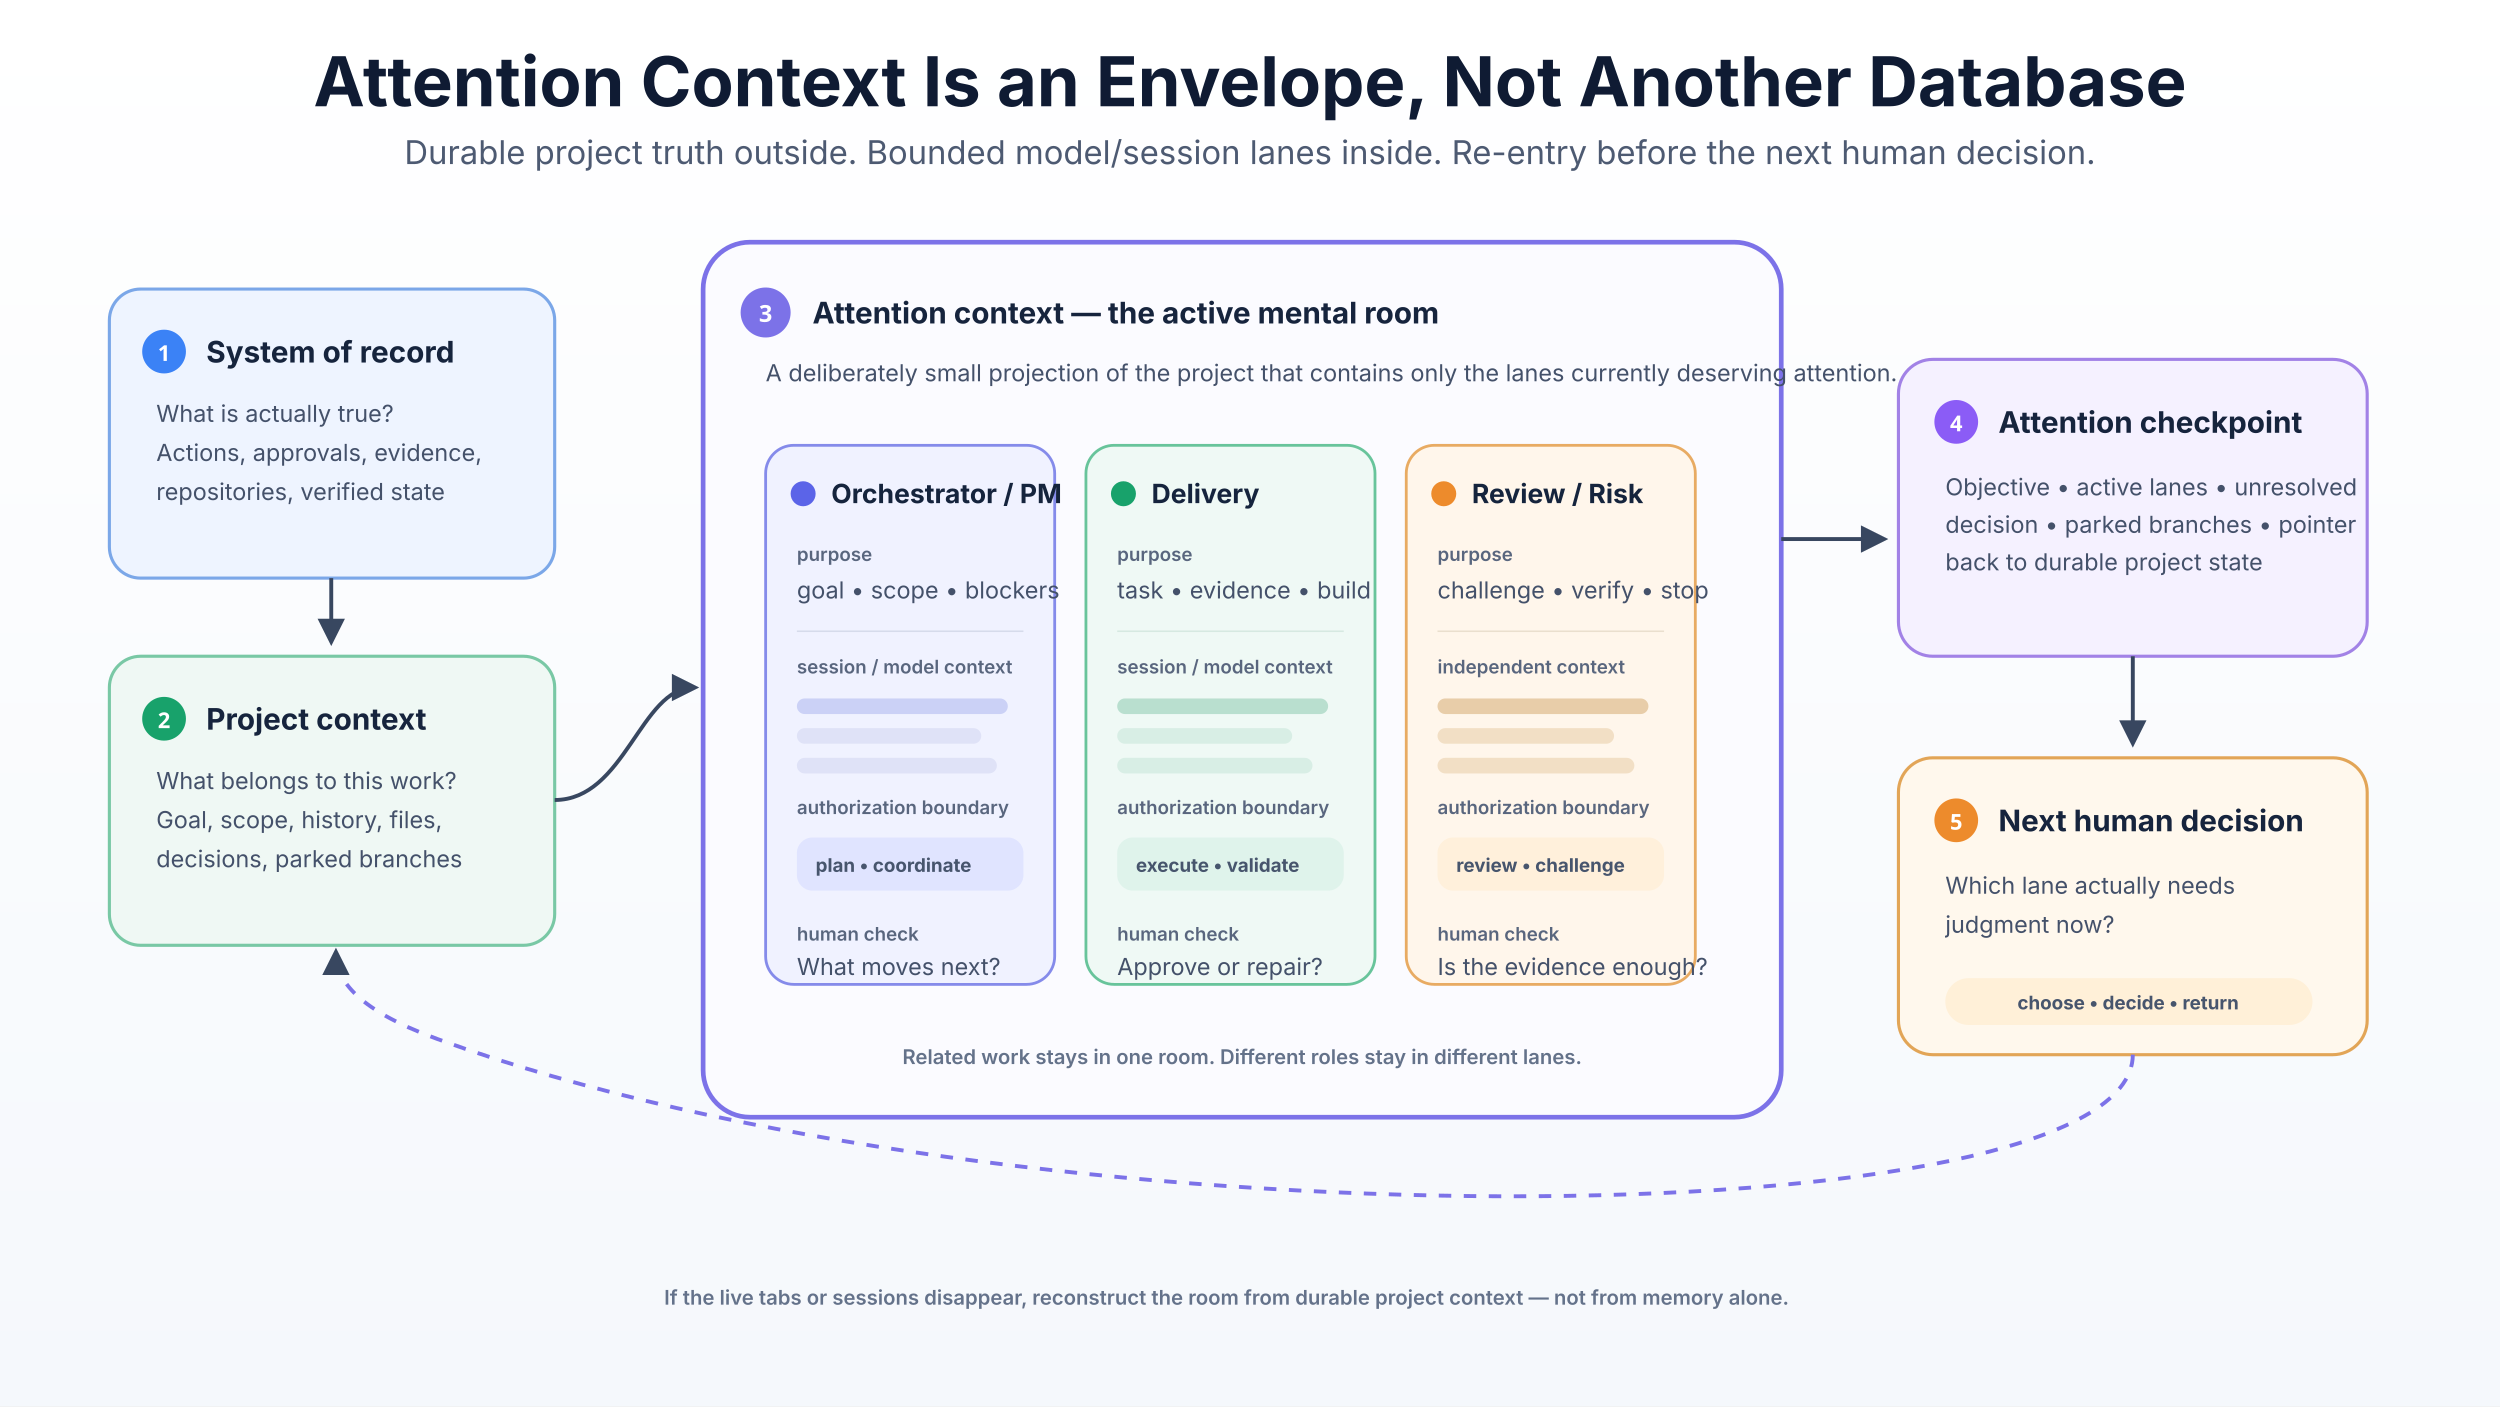
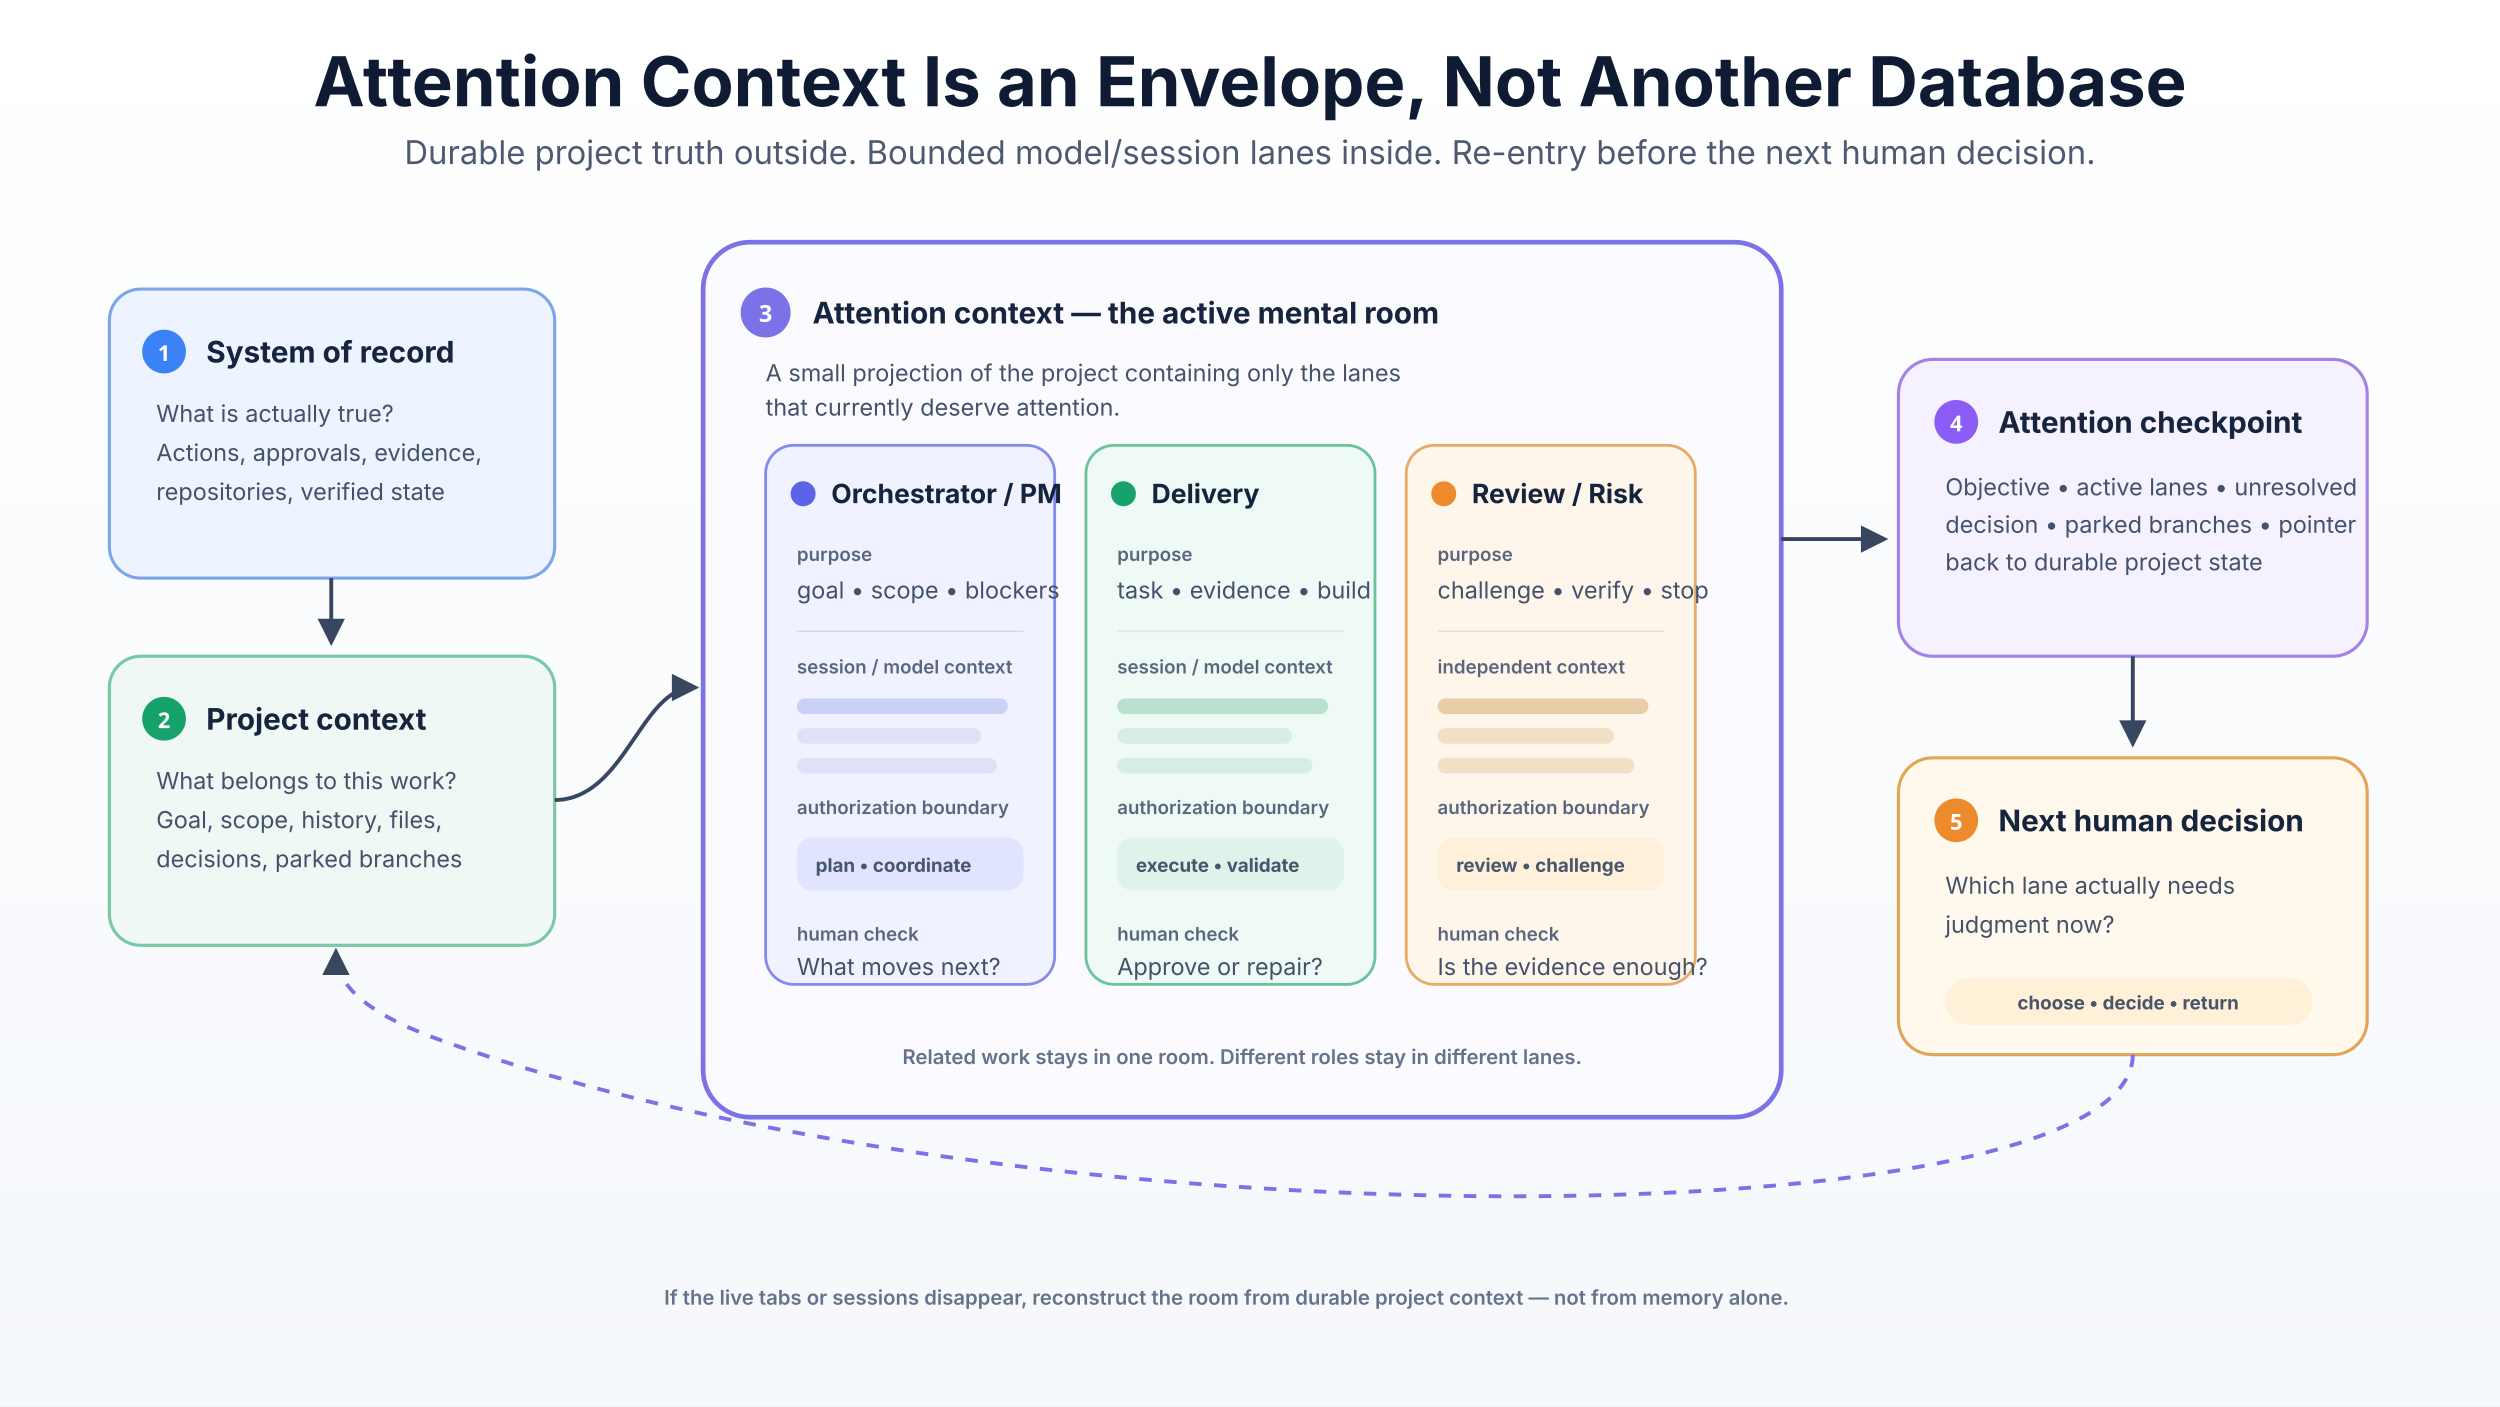
<svg xmlns="http://www.w3.org/2000/svg" width="1600" height="900" viewBox="0 0 1600 900" role="img" aria-labelledby="title desc">
  <defs>
    <linearGradient id="bg" x1="0" y1="0" x2="0" y2="1">
      <stop offset="0" stop-color="#ffffff" />
      <stop offset="1" stop-color="#f5f8fc" />
    </linearGradient>
    <marker id="arrow" viewBox="0 0 10 10" refX="8" refY="5" markerWidth="7" markerHeight="7" orient="auto">
      <path d="M0 0 L10 5 L0 10 Z" fill="#384760" />
    </marker>
    <style>
      .title{font:700 44px system-ui,-apple-system,BlinkMacSystemFont,"Segoe UI",sans-serif;fill:#0f1b33}.subtitle{font:400 21px system-ui,-apple-system,BlinkMacSystemFont,"Segoe UI",sans-serif;fill:#4d5a72}.boxTitle{font:700 19px system-ui,-apple-system,BlinkMacSystemFont,"Segoe UI",sans-serif;fill:#16243d}.body{font:400 15px system-ui,-apple-system,BlinkMacSystemFont,"Segoe UI",sans-serif;fill:#44516a}.small{font:600 13px system-ui,-apple-system,BlinkMacSystemFont,"Segoe UI",sans-serif;fill:#64728a}.laneTitle{font:700 17px system-ui,-apple-system,BlinkMacSystemFont,"Segoe UI",sans-serif;fill:#15243d}.mini{font:600 12px system-ui,-apple-system,BlinkMacSystemFont,"Segoe UI",sans-serif;fill:#59667e}.pill{font:700 12px system-ui,-apple-system,BlinkMacSystemFont,"Segoe UI",sans-serif;fill:#47556d}.flow{fill:none;stroke:#384760;stroke-width:2.5;marker-end:url(#arrow)}
    </style>
  </defs>
  <rect width="1600" height="900" fill="url(#bg)" />
  <text class="title" x="800" y="68" text-anchor="middle">Attention Context Is an Envelope, Not Another Database</text>
  <text class="subtitle" x="800" y="105" text-anchor="middle">Durable project truth outside. Bounded model/session lanes inside. Re-entry before the next human decision.</text>
  <rect x="70" y="185" width="285" height="185" rx="20" fill="#eef4ff" stroke="#7ba7e8" stroke-width="2" />
  <circle cx="105" cy="225" r="14" fill="#3b82f6" />
  <text x="105" y="231" text-anchor="middle" font-family="system-ui,sans-serif" font-size="14" font-weight="700" fill="#fff">1</text>
  <text class="boxTitle" x="132" y="232">System of record</text>
  <text class="body" x="100" y="270">
    <tspan x="100">What is actually true?</tspan>
    <tspan x="100" dy="25">Actions, approvals, evidence,</tspan>
    <tspan x="100" dy="25">repositories, verified state</tspan>
  </text>
  <rect x="70" y="420" width="285" height="185" rx="20" fill="#eff8f4" stroke="#79c8a5" stroke-width="2" />
  <circle cx="105" cy="460" r="14" fill="#18a26b" />
  <text x="105" y="466" text-anchor="middle" font-family="system-ui,sans-serif" font-size="14" font-weight="700" fill="#fff">2</text>
  <text class="boxTitle" x="132" y="467">Project context</text>
  <text class="body" x="100" y="505">
    <tspan x="100">What belongs to this work?</tspan>
    <tspan x="100" dy="25">Goal, scope, history, files,</tspan>
    <tspan x="100" dy="25">decisions, parked branches</tspan>
  </text>
  <path class="flow" d="M212 370 V410" />
  <rect x="450" y="155" width="690" height="560" rx="30" fill="#fbfbff" stroke="#7c72e8" stroke-width="3" />
  <circle cx="490" cy="200" r="16" fill="#7c72e8" />
  <text x="490" y="206" text-anchor="middle" font-family="system-ui,sans-serif" font-size="15" font-weight="700" fill="#fff">3</text>
  <text class="boxTitle" x="520" y="207">Attention context — the active mental room</text>
-   <text class="body" x="490" y="244">A deliberately small projection of the project that contains only the lanes currently deserving attention.</text>
+   <text class="body" x="490" y="244">
+     <tspan x="490">A small projection of the project containing only the lanes</tspan>
+     <tspan x="490" dy="22">that currently deserve attention.</tspan>
+   </text>
  <g transform="translate(490 285)">
    <rect x="0" y="0" width="185" height="345" rx="18" fill="#f0f2ff" stroke="#858bea" stroke-width="1.8" />
    <circle cx="24" cy="31" r="8" fill="#5b64e8" />
    <text class="laneTitle" x="42" y="37">Orchestrator / PM</text>
    <text class="mini" x="20" y="74">purpose</text>
    <text class="body" x="20" y="98">goal • scope • blockers</text>
    <line x1="20" y1="119" x2="165" y2="119" stroke="#d6dbeb" />
    <text class="mini" x="20" y="146">session / model context</text>
    <rect x="20" y="162" width="135" height="10" rx="5" fill="#cbd1f6" />
    <rect x="20" y="181" width="118" height="10" rx="5" fill="#dfe2f7" />
    <rect x="20" y="200" width="128" height="10" rx="5" fill="#dfe2f7" />
    <text class="mini" x="20" y="236">authorization boundary</text>
    <rect x="20" y="251" width="145" height="34" rx="10" fill="#e0e4ff" />
    <text class="pill" x="32" y="273">plan • coordinate</text>
    <text class="mini" x="20" y="317">human check</text>
    <text class="body" x="20" y="339">What moves next?</text>
    <rect x="205" y="0" width="185" height="345" rx="18" fill="#eff9f5" stroke="#68c49b" stroke-width="1.8" />
    <circle cx="229" cy="31" r="8" fill="#18a26b" />
    <text class="laneTitle" x="247" y="37">Delivery</text>
    <text class="mini" x="225" y="74">purpose</text>
    <text class="body" x="225" y="98">task • evidence • build</text>
    <line x1="225" y1="119" x2="370" y2="119" stroke="#d6e9e1" />
    <text class="mini" x="225" y="146">session / model context</text>
    <rect x="225" y="162" width="135" height="10" rx="5" fill="#b9dfcf" />
    <rect x="225" y="181" width="112" height="10" rx="5" fill="#d8eee5" />
    <rect x="225" y="200" width="125" height="10" rx="5" fill="#d8eee5" />
    <text class="mini" x="225" y="236">authorization boundary</text>
    <rect x="225" y="251" width="145" height="34" rx="10" fill="#dff3eb" />
    <text class="pill" x="237" y="273">execute • validate</text>
    <text class="mini" x="225" y="317">human check</text>
    <text class="body" x="225" y="339">Approve or repair?</text>
    <rect x="410" y="0" width="185" height="345" rx="18" fill="#fff6eb" stroke="#e8ab63" stroke-width="1.8" />
    <circle cx="434" cy="31" r="8" fill="#ed8b2c" />
    <text class="laneTitle" x="452" y="37">Review / Risk</text>
    <text class="mini" x="430" y="74">purpose</text>
    <text class="body" x="430" y="98">challenge • verify • stop</text>
    <line x1="430" y1="119" x2="575" y2="119" stroke="#eadfce" />
    <text class="mini" x="430" y="146">independent context</text>
    <rect x="430" y="162" width="135" height="10" rx="5" fill="#e8cda9" />
    <rect x="430" y="181" width="113" height="10" rx="5" fill="#f2dfc5" />
    <rect x="430" y="200" width="126" height="10" rx="5" fill="#f2dfc5" />
    <text class="mini" x="430" y="236">authorization boundary</text>
    <rect x="430" y="251" width="145" height="34" rx="10" fill="#fff0db" />
    <text class="pill" x="442" y="273">review • challenge</text>
    <text class="mini" x="430" y="317">human check</text>
    <text class="body" x="430" y="339">Is the evidence enough?</text>
  </g>
  <text class="small" x="795" y="681" text-anchor="middle">Related work stays in one room. Different roles stay in different lanes.</text>
  <path class="flow" d="M355 512 C400 512 410 440 444 440" />
  <rect x="1215" y="230" width="300" height="190" rx="22" fill="#f5f1ff" stroke="#a282e6" stroke-width="2" />
  <circle cx="1252" cy="270" r="14" fill="#8b5cf6" />
  <text x="1252" y="276" text-anchor="middle" font-family="system-ui,sans-serif" font-size="14" font-weight="700" fill="#fff">4</text>
  <text class="boxTitle" x="1279" y="277">Attention checkpoint</text>
  <text class="body" x="1245" y="317">
    <tspan x="1245">Objective • active lanes • unresolved</tspan>
    <tspan x="1245" dy="24">decision • parked branches • pointer</tspan>
    <tspan x="1245" dy="24">back to durable project state</tspan>
  </text>
  <rect x="1215" y="485" width="300" height="190" rx="22" fill="#fff8ed" stroke="#e2a557" stroke-width="2" />
  <circle cx="1252" cy="525" r="14" fill="#ed8b2c" />
  <text x="1252" y="531" text-anchor="middle" font-family="system-ui,sans-serif" font-size="14" font-weight="700" fill="#fff">5</text>
  <text class="boxTitle" x="1279" y="532">Next human decision</text>
  <text class="body" x="1245" y="572">
    <tspan x="1245">Which lane actually needs</tspan>
    <tspan x="1245" dy="25">judgment now?</tspan>
  </text>
  <rect x="1245" y="626" width="235" height="30" rx="15" fill="#fff0d8" />
  <text class="pill" x="1362" y="646" text-anchor="middle">choose • decide • return</text>
  <path class="flow" d="M1140 345 H1205" />
  <path class="flow" d="M1365 420 V475" />
  <path d="M1365 675 C1365 795 650 800 280 665 C225 645 215 625 215 610" fill="none" stroke="#7c72e8" stroke-width="2.5" stroke-dasharray="8 8" marker-end="url(#arrow)" />
  <text class="small" x="785" y="835" text-anchor="middle">If the live tabs or sessions disappear, reconstruct the room from durable project context — not from memory alone.</text>
</svg>
